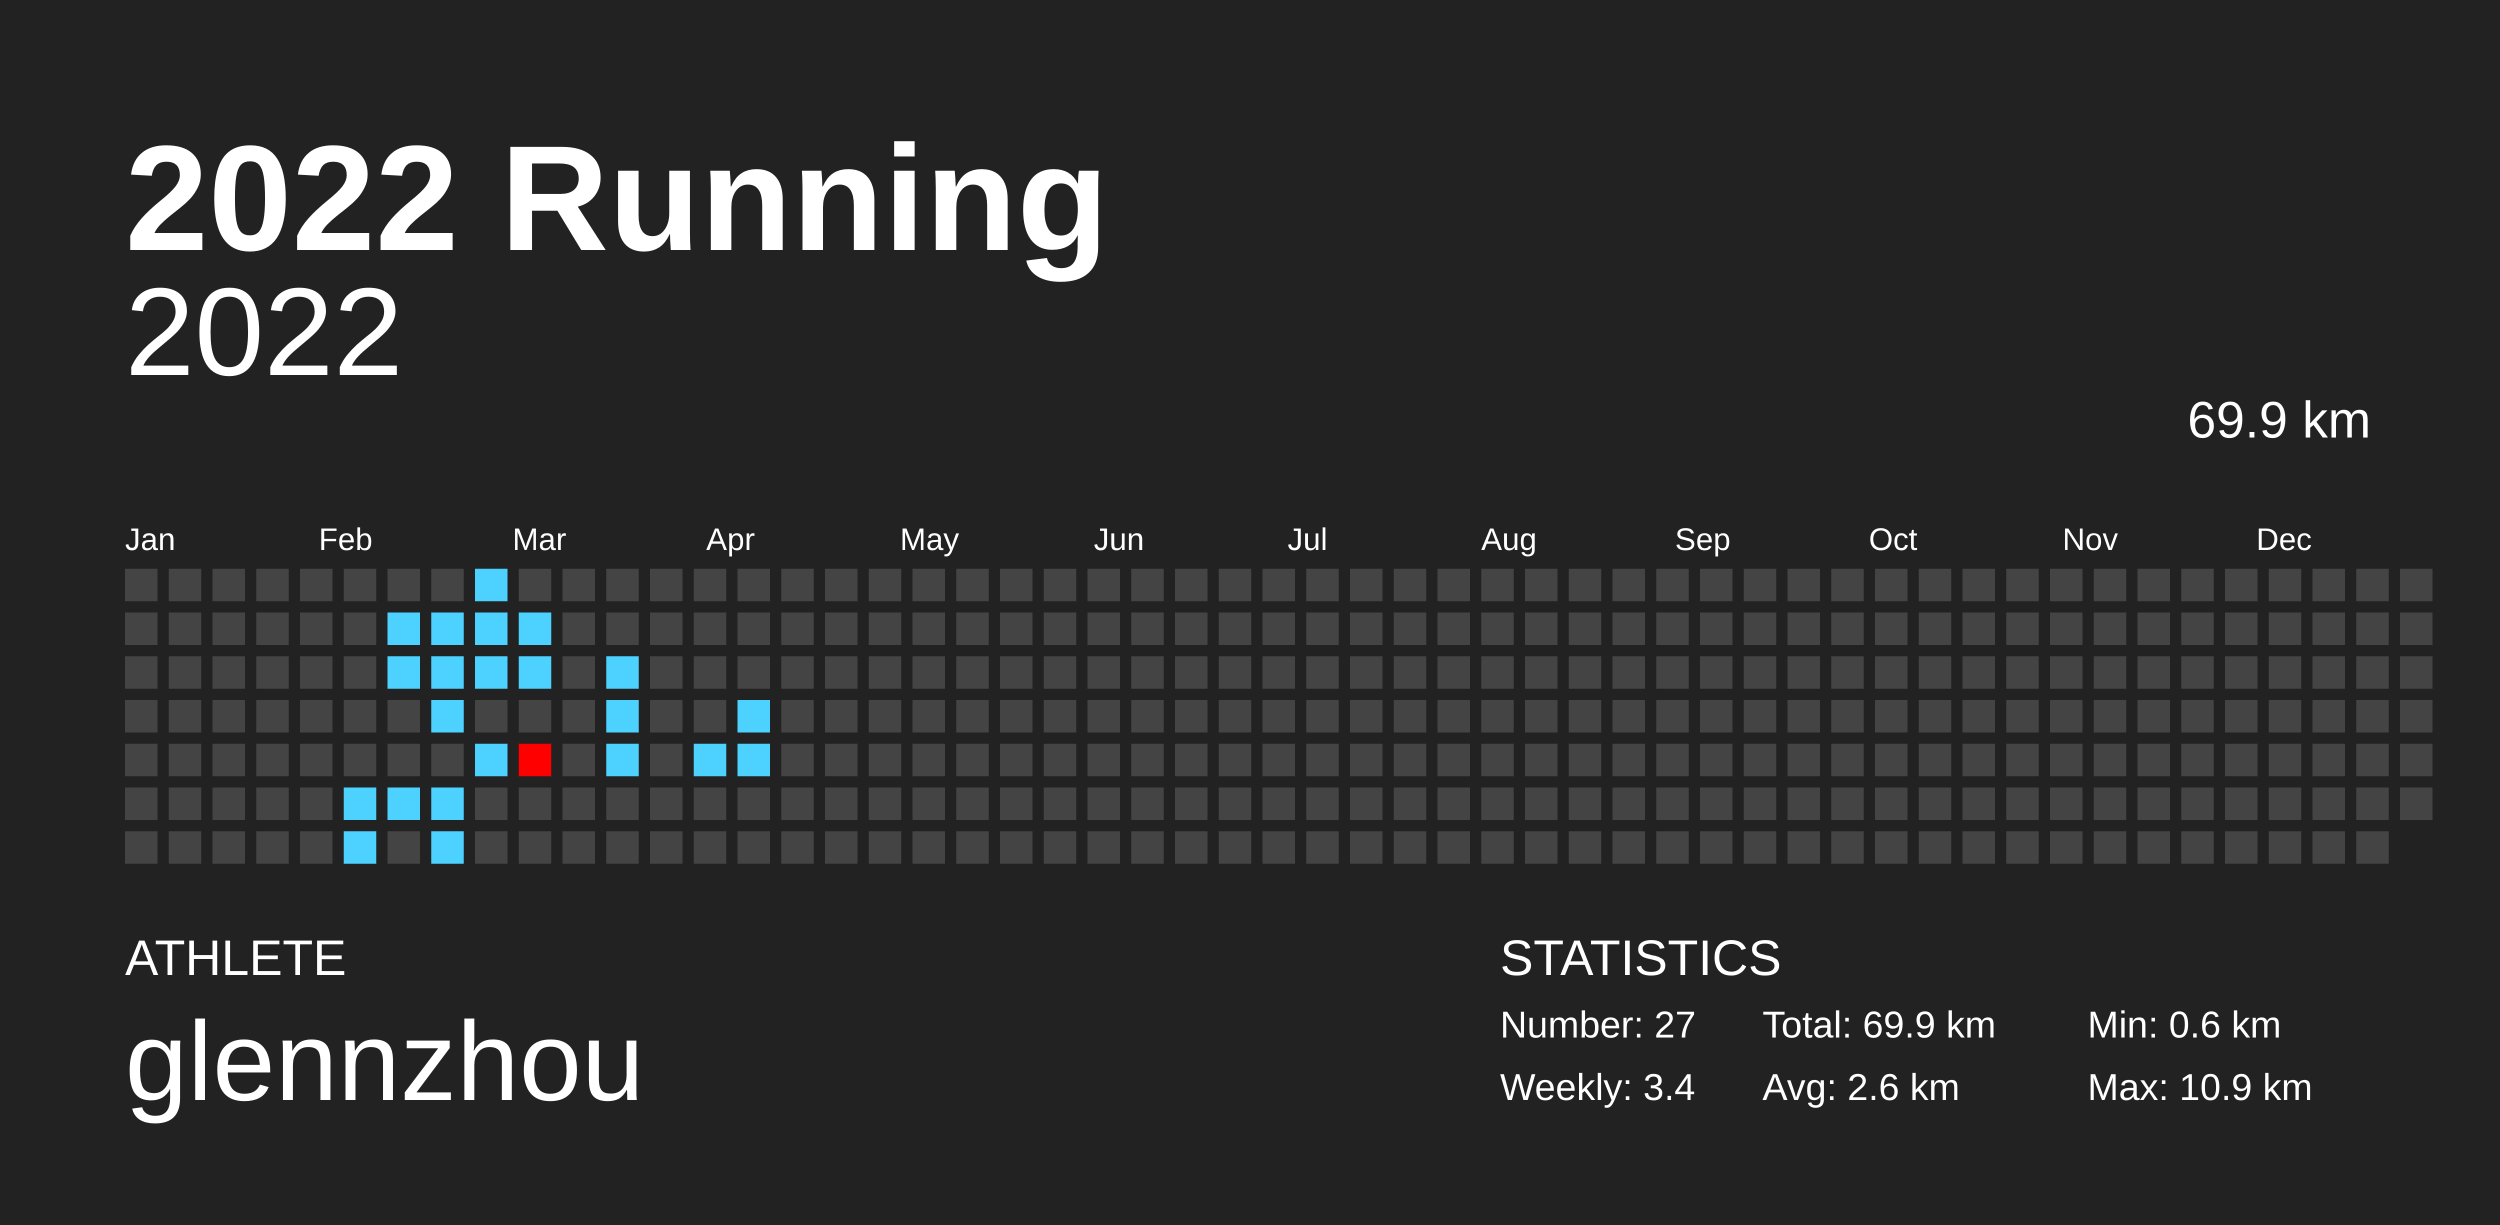
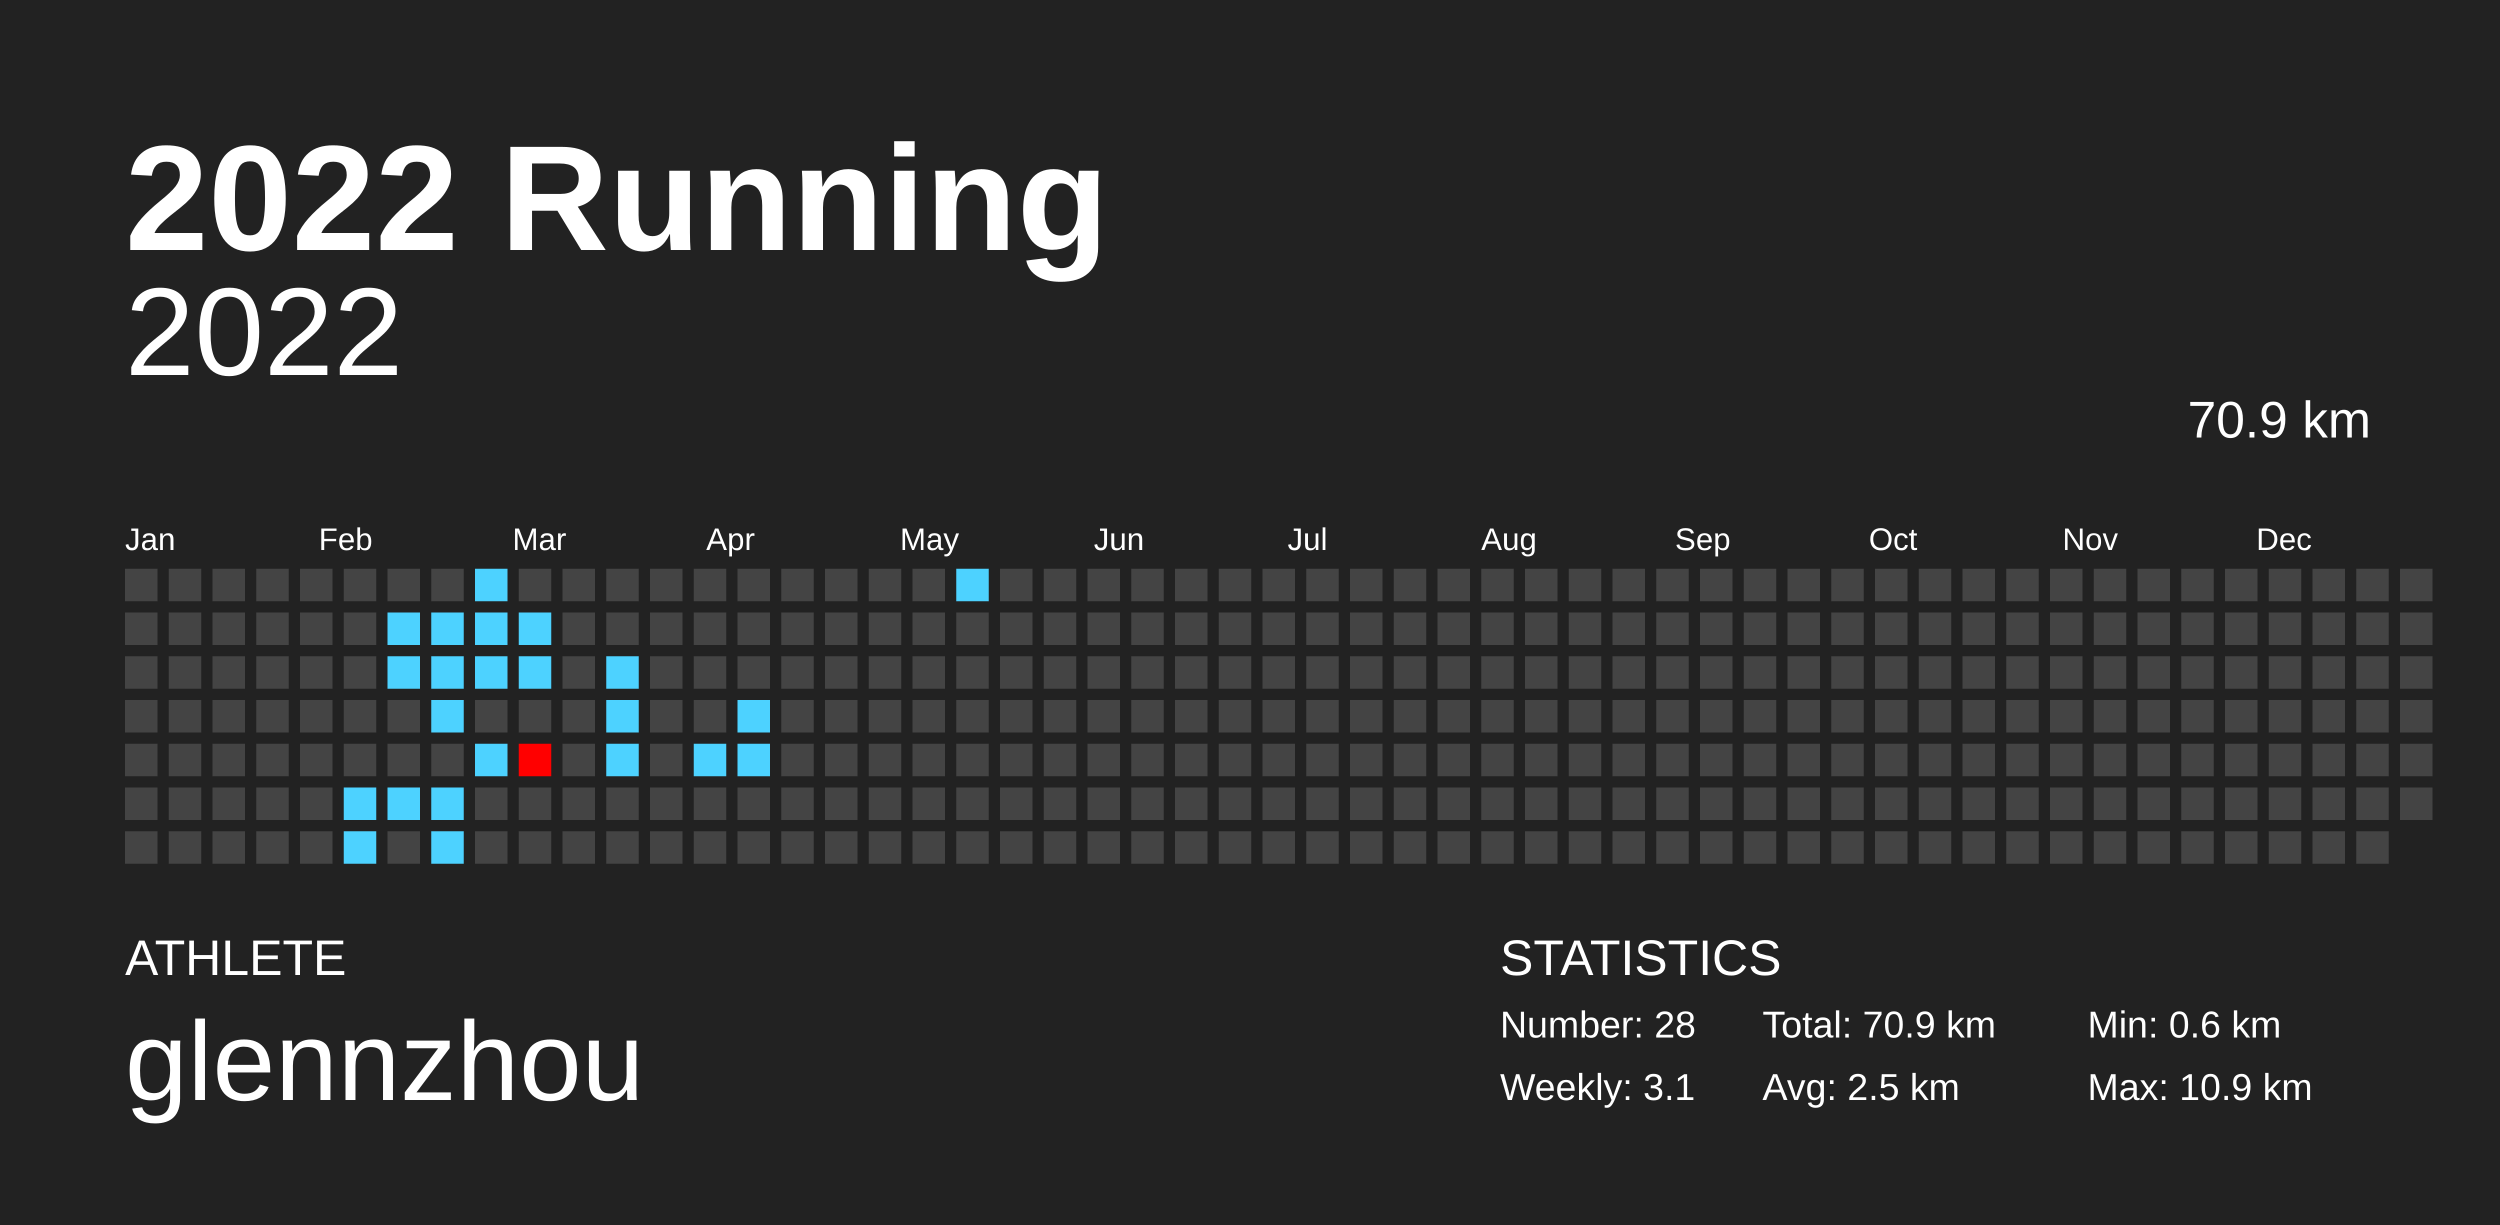
<svg xmlns="http://www.w3.org/2000/svg" baseProfile="full" height="98mm" version="1.1" viewBox="0,0,200,98" width="200mm">
  <defs />
  <rect fill="#222222" height="98" width="200" x="0" y="0" />
  <text fill="#FFFFFF" style="font-size:12px; font-family:Arial; font-weight:bold;" x="10" y="20">2022 Running</text>
  <text fill="#FFFFFF" style="font-size:4px; font-family:Arial" x="10" y="78">ATHLETE</text>
  <text fill="#FFFFFF" style="font-size:9px; font-family:Arial" x="10" y="88">glennzhou</text>
  <text fill="#FFFFFF" style="font-size:4px; font-family:Arial" x="120" y="78">STATISTICS</text>
-   <text fill="#FFFFFF" style="font-size:3px; font-family:Arial" x="120" y="83">Number: 27</text>
-   <text fill="#FFFFFF" style="font-size:3px; font-family:Arial" x="120" y="88">Weekly: 3.4</text>
-   <text fill="#FFFFFF" style="font-size:3px; font-family:Arial" x="141" y="83">Total: 69.9 km</text>
-   <text fill="#FFFFFF" style="font-size:3px; font-family:Arial" x="141" y="88">Avg: 2.6 km</text>
+   <text fill="#FFFFFF" style="font-size:3px; font-family:Arial" x="120" y="83">Number: 28</text>
+   <text fill="#FFFFFF" style="font-size:3px; font-family:Arial" x="120" y="88">Weekly: 3.1</text>
+   <text fill="#FFFFFF" style="font-size:3px; font-family:Arial" x="141" y="83">Total: 70.9 km</text>
+   <text fill="#FFFFFF" style="font-size:3px; font-family:Arial" x="141" y="88">Avg: 2.5 km</text>
  <text fill="#FFFFFF" style="font-size:3px; font-family:Arial" x="167" y="83">Min: 0.6 km</text>
  <text fill="#FFFFFF" style="font-size:3px; font-family:Arial" x="167" y="88">Max: 10.9 km</text>
  <text alignment-baseline="hanging" fill="#FFFFFF" style="font-size:10.0px; font-family:Arial;" x="10" y="30">2022</text>
-   <text alignment-baseline="hanging" fill="#FFFFFF" style="font-size:4.125px; font-family:Arial;" x="175" y="35">69.9 km</text>
+   <text alignment-baseline="hanging" fill="#FFFFFF" style="font-size:4.125px; font-family:Arial;" x="175" y="35">70.9 km</text>
  <text fill="#FFFFFF" style="font-size:2.5px; font-family:Arial" x="10.0" y="44">Jan</text>
  <text fill="#FFFFFF" style="font-size:2.5px; font-family:Arial" x="25.5" y="44">Feb</text>
  <text fill="#FFFFFF" style="font-size:2.5px; font-family:Arial" x="41.0" y="44">Mar</text>
  <text fill="#FFFFFF" style="font-size:2.5px; font-family:Arial" x="56.5" y="44">Apr</text>
  <text fill="#FFFFFF" style="font-size:2.5px; font-family:Arial" x="72.0" y="44">May</text>
  <text fill="#FFFFFF" style="font-size:2.5px; font-family:Arial" x="87.5" y="44">Jun</text>
  <text fill="#FFFFFF" style="font-size:2.5px; font-family:Arial" x="103.0" y="44">Jul</text>
  <text fill="#FFFFFF" style="font-size:2.5px; font-family:Arial" x="118.5" y="44">Aug</text>
  <text fill="#FFFFFF" style="font-size:2.5px; font-family:Arial" x="134.0" y="44">Sep</text>
  <text fill="#FFFFFF" style="font-size:2.5px; font-family:Arial" x="149.5" y="44">Oct</text>
  <text fill="#FFFFFF" style="font-size:2.5px; font-family:Arial" x="165.0" y="44">Nov</text>
  <text fill="#FFFFFF" style="font-size:2.5px; font-family:Arial" x="180.5" y="44">Dec</text>
  <rect fill="#444444" height="2.6" width="2.6" x="10.0" y="45.5" />
  <rect fill="#444444" height="2.6" width="2.6" x="10.0" y="49.0" />
  <rect fill="#444444" height="2.6" width="2.6" x="10.0" y="52.5" />
  <rect fill="#444444" height="2.6" width="2.6" x="10.0" y="56.0" />
  <rect fill="#444444" height="2.6" width="2.6" x="10.0" y="59.5" />
  <rect fill="#444444" height="2.6" width="2.6" x="10.0" y="63.0" />
  <rect fill="#444444" height="2.6" width="2.6" x="10.0" y="66.5" />
  <rect fill="#444444" height="2.6" width="2.6" x="13.5" y="45.5" />
  <rect fill="#444444" height="2.6" width="2.6" x="13.5" y="49.0" />
  <rect fill="#444444" height="2.6" width="2.6" x="13.5" y="52.5" />
  <rect fill="#444444" height="2.6" width="2.6" x="13.5" y="56.0" />
  <rect fill="#444444" height="2.6" width="2.6" x="13.5" y="59.5" />
  <rect fill="#444444" height="2.6" width="2.6" x="13.5" y="63.0" />
  <rect fill="#444444" height="2.6" width="2.6" x="13.5" y="66.5" />
  <rect fill="#444444" height="2.6" width="2.6" x="17.0" y="45.5" />
  <rect fill="#444444" height="2.6" width="2.6" x="17.0" y="49.0" />
  <rect fill="#444444" height="2.6" width="2.6" x="17.0" y="52.5" />
  <rect fill="#444444" height="2.6" width="2.6" x="17.0" y="56.0" />
  <rect fill="#444444" height="2.6" width="2.6" x="17.0" y="59.5" />
  <rect fill="#444444" height="2.6" width="2.6" x="17.0" y="63.0" />
  <rect fill="#444444" height="2.6" width="2.6" x="17.0" y="66.5" />
  <rect fill="#444444" height="2.6" width="2.6" x="20.5" y="45.5" />
  <rect fill="#444444" height="2.6" width="2.6" x="20.5" y="49.0" />
  <rect fill="#444444" height="2.6" width="2.6" x="20.5" y="52.5" />
  <rect fill="#444444" height="2.6" width="2.6" x="20.5" y="56.0" />
  <rect fill="#444444" height="2.6" width="2.6" x="20.5" y="59.5" />
  <rect fill="#444444" height="2.6" width="2.6" x="20.5" y="63.0" />
  <rect fill="#444444" height="2.6" width="2.6" x="20.5" y="66.5" />
  <rect fill="#444444" height="2.6" width="2.6" x="24.0" y="45.5" />
  <rect fill="#444444" height="2.6" width="2.6" x="24.0" y="49.0" />
  <rect fill="#444444" height="2.6" width="2.6" x="24.0" y="52.5" />
  <rect fill="#444444" height="2.6" width="2.6" x="24.0" y="56.0" />
  <rect fill="#444444" height="2.6" width="2.6" x="24.0" y="59.5" />
  <rect fill="#444444" height="2.6" width="2.6" x="24.0" y="63.0" />
  <rect fill="#444444" height="2.6" width="2.6" x="24.0" y="66.5" />
  <rect fill="#444444" height="2.6" width="2.6" x="27.5" y="45.5" />
  <rect fill="#444444" height="2.6" width="2.6" x="27.5" y="49.0" />
  <rect fill="#444444" height="2.6" width="2.6" x="27.5" y="52.5" />
  <rect fill="#444444" height="2.6" width="2.6" x="27.5" y="56.0" />
  <rect fill="#444444" height="2.6" width="2.6" x="27.5" y="59.5" />
  <rect fill="#4dd2ff" height="2.6" width="2.6" x="27.5" y="63.0" />
  <rect fill="#4dd2ff" height="2.6" width="2.6" x="27.5" y="66.5" />
  <rect fill="#444444" height="2.6" width="2.6" x="31.0" y="45.5" />
  <rect fill="#4dd2ff" height="2.6" width="2.6" x="31.0" y="49.0" />
  <rect fill="#4dd2ff" height="2.6" width="2.6" x="31.0" y="52.5" />
  <rect fill="#444444" height="2.6" width="2.6" x="31.0" y="56.0" />
  <rect fill="#444444" height="2.6" width="2.6" x="31.0" y="59.5" />
  <rect fill="#4dd2ff" height="2.6" width="2.6" x="31.0" y="63.0" />
  <rect fill="#444444" height="2.6" width="2.6" x="31.0" y="66.5" />
  <rect fill="#444444" height="2.6" width="2.6" x="34.5" y="45.5" />
  <rect fill="#4dd2ff" height="2.6" width="2.6" x="34.5" y="49.0" />
  <rect fill="#4dd2ff" height="2.6" width="2.6" x="34.5" y="52.5" />
  <rect fill="#4dd2ff" height="2.6" width="2.6" x="34.5" y="56.0" />
  <rect fill="#444444" height="2.6" width="2.6" x="34.5" y="59.5" />
  <rect fill="#4dd2ff" height="2.6" width="2.6" x="34.5" y="63.0" />
  <rect fill="#4dd2ff" height="2.6" width="2.6" x="34.5" y="66.5" />
  <rect fill="#4dd2ff" height="2.6" width="2.6" x="38.0" y="45.5" />
  <rect fill="#4dd2ff" height="2.6" width="2.6" x="38.0" y="49.0" />
  <rect fill="#4dd2ff" height="2.6" width="2.6" x="38.0" y="52.5" />
  <rect fill="#444444" height="2.6" width="2.6" x="38.0" y="56.0" />
  <rect fill="#4dd2ff" height="2.6" width="2.6" x="38.0" y="59.5" />
  <rect fill="#444444" height="2.6" width="2.6" x="38.0" y="63.0" />
  <rect fill="#444444" height="2.6" width="2.6" x="38.0" y="66.5" />
  <rect fill="#444444" height="2.6" width="2.6" x="41.5" y="45.5" />
  <rect fill="#4dd2ff" height="2.6" width="2.6" x="41.5" y="49.0" />
  <rect fill="#4dd2ff" height="2.6" width="2.6" x="41.5" y="52.5" />
  <rect fill="#444444" height="2.6" width="2.6" x="41.5" y="56.0" />
  <rect fill="#ff0000" height="2.6" width="2.6" x="41.5" y="59.5" />
  <rect fill="#444444" height="2.6" width="2.6" x="41.5" y="63.0" />
  <rect fill="#444444" height="2.6" width="2.6" x="41.5" y="66.5" />
  <rect fill="#444444" height="2.6" width="2.6" x="45.0" y="45.5" />
  <rect fill="#444444" height="2.6" width="2.6" x="45.0" y="49.0" />
  <rect fill="#444444" height="2.6" width="2.6" x="45.0" y="52.5" />
  <rect fill="#444444" height="2.6" width="2.6" x="45.0" y="56.0" />
  <rect fill="#444444" height="2.6" width="2.6" x="45.0" y="59.5" />
  <rect fill="#444444" height="2.6" width="2.6" x="45.0" y="63.0" />
  <rect fill="#444444" height="2.6" width="2.6" x="45.0" y="66.5" />
  <rect fill="#444444" height="2.6" width="2.6" x="48.5" y="45.5" />
  <rect fill="#444444" height="2.6" width="2.6" x="48.5" y="49.0" />
  <rect fill="#4dd2ff" height="2.6" width="2.6" x="48.5" y="52.5" />
  <rect fill="#4dd2ff" height="2.6" width="2.6" x="48.5" y="56.0" />
  <rect fill="#4dd2ff" height="2.6" width="2.6" x="48.5" y="59.5" />
  <rect fill="#444444" height="2.6" width="2.6" x="48.5" y="63.0" />
  <rect fill="#444444" height="2.6" width="2.6" x="48.5" y="66.5" />
  <rect fill="#444444" height="2.6" width="2.6" x="52.0" y="45.5" />
  <rect fill="#444444" height="2.6" width="2.6" x="52.0" y="49.0" />
  <rect fill="#444444" height="2.6" width="2.6" x="52.0" y="52.5" />
  <rect fill="#444444" height="2.6" width="2.6" x="52.0" y="56.0" />
  <rect fill="#444444" height="2.6" width="2.6" x="52.0" y="59.5" />
  <rect fill="#444444" height="2.6" width="2.6" x="52.0" y="63.0" />
  <rect fill="#444444" height="2.6" width="2.6" x="52.0" y="66.5" />
  <rect fill="#444444" height="2.6" width="2.6" x="55.5" y="45.5" />
  <rect fill="#444444" height="2.6" width="2.6" x="55.5" y="49.0" />
  <rect fill="#444444" height="2.6" width="2.6" x="55.5" y="52.5" />
  <rect fill="#444444" height="2.6" width="2.6" x="55.5" y="56.0" />
  <rect fill="#4dd2ff" height="2.6" width="2.6" x="55.5" y="59.5" />
  <rect fill="#444444" height="2.6" width="2.6" x="55.5" y="63.0" />
  <rect fill="#444444" height="2.6" width="2.6" x="55.5" y="66.5" />
  <rect fill="#444444" height="2.6" width="2.6" x="59.0" y="45.5" />
  <rect fill="#444444" height="2.6" width="2.6" x="59.0" y="49.0" />
  <rect fill="#444444" height="2.6" width="2.6" x="59.0" y="52.5" />
  <rect fill="#4dd2ff" height="2.6" width="2.6" x="59.0" y="56.0" />
  <rect fill="#4dd2ff" height="2.6" width="2.6" x="59.0" y="59.5" />
  <rect fill="#444444" height="2.6" width="2.6" x="59.0" y="63.0" />
  <rect fill="#444444" height="2.6" width="2.6" x="59.0" y="66.5" />
  <rect fill="#444444" height="2.6" width="2.6" x="62.5" y="45.5" />
  <rect fill="#444444" height="2.6" width="2.6" x="62.5" y="49.0" />
  <rect fill="#444444" height="2.6" width="2.6" x="62.5" y="52.5" />
  <rect fill="#444444" height="2.6" width="2.6" x="62.5" y="56.0" />
  <rect fill="#444444" height="2.6" width="2.6" x="62.5" y="59.5" />
  <rect fill="#444444" height="2.6" width="2.6" x="62.5" y="63.0" />
  <rect fill="#444444" height="2.6" width="2.6" x="62.5" y="66.5" />
  <rect fill="#444444" height="2.6" width="2.6" x="66.0" y="45.5" />
  <rect fill="#444444" height="2.6" width="2.6" x="66.0" y="49.0" />
  <rect fill="#444444" height="2.6" width="2.6" x="66.0" y="52.5" />
  <rect fill="#444444" height="2.6" width="2.6" x="66.0" y="56.0" />
  <rect fill="#444444" height="2.6" width="2.6" x="66.0" y="59.5" />
  <rect fill="#444444" height="2.6" width="2.6" x="66.0" y="63.0" />
  <rect fill="#444444" height="2.6" width="2.6" x="66.0" y="66.5" />
  <rect fill="#444444" height="2.6" width="2.6" x="69.5" y="45.5" />
  <rect fill="#444444" height="2.6" width="2.6" x="69.5" y="49.0" />
  <rect fill="#444444" height="2.6" width="2.6" x="69.5" y="52.5" />
  <rect fill="#444444" height="2.6" width="2.6" x="69.5" y="56.0" />
  <rect fill="#444444" height="2.6" width="2.6" x="69.5" y="59.5" />
  <rect fill="#444444" height="2.6" width="2.6" x="69.5" y="63.0" />
  <rect fill="#444444" height="2.6" width="2.6" x="69.5" y="66.5" />
  <rect fill="#444444" height="2.6" width="2.6" x="73.0" y="45.5" />
  <rect fill="#444444" height="2.6" width="2.6" x="73.0" y="49.0" />
  <rect fill="#444444" height="2.6" width="2.6" x="73.0" y="52.5" />
  <rect fill="#444444" height="2.6" width="2.6" x="73.0" y="56.0" />
  <rect fill="#444444" height="2.6" width="2.6" x="73.0" y="59.5" />
  <rect fill="#444444" height="2.6" width="2.6" x="73.0" y="63.0" />
  <rect fill="#444444" height="2.6" width="2.6" x="73.0" y="66.5" />
-   <rect fill="#444444" height="2.6" width="2.6" x="76.5" y="45.5" />
+   <rect fill="#4dd2ff" height="2.6" width="2.6" x="76.5" y="45.5" />
  <rect fill="#444444" height="2.6" width="2.6" x="76.5" y="49.0" />
  <rect fill="#444444" height="2.6" width="2.6" x="76.5" y="52.5" />
  <rect fill="#444444" height="2.6" width="2.6" x="76.5" y="56.0" />
  <rect fill="#444444" height="2.6" width="2.6" x="76.5" y="59.5" />
  <rect fill="#444444" height="2.6" width="2.6" x="76.5" y="63.0" />
  <rect fill="#444444" height="2.6" width="2.6" x="76.5" y="66.5" />
  <rect fill="#444444" height="2.6" width="2.6" x="80.0" y="45.5" />
  <rect fill="#444444" height="2.6" width="2.6" x="80.0" y="49.0" />
  <rect fill="#444444" height="2.6" width="2.6" x="80.0" y="52.5" />
  <rect fill="#444444" height="2.6" width="2.6" x="80.0" y="56.0" />
  <rect fill="#444444" height="2.6" width="2.6" x="80.0" y="59.5" />
  <rect fill="#444444" height="2.6" width="2.6" x="80.0" y="63.0" />
  <rect fill="#444444" height="2.6" width="2.6" x="80.0" y="66.5" />
  <rect fill="#444444" height="2.6" width="2.6" x="83.5" y="45.5" />
  <rect fill="#444444" height="2.6" width="2.6" x="83.5" y="49.0" />
  <rect fill="#444444" height="2.6" width="2.6" x="83.5" y="52.5" />
  <rect fill="#444444" height="2.6" width="2.6" x="83.5" y="56.0" />
  <rect fill="#444444" height="2.6" width="2.6" x="83.5" y="59.5" />
  <rect fill="#444444" height="2.6" width="2.6" x="83.5" y="63.0" />
  <rect fill="#444444" height="2.6" width="2.6" x="83.5" y="66.5" />
  <rect fill="#444444" height="2.6" width="2.6" x="87.0" y="45.5" />
  <rect fill="#444444" height="2.6" width="2.6" x="87.0" y="49.0" />
  <rect fill="#444444" height="2.6" width="2.6" x="87.0" y="52.5" />
  <rect fill="#444444" height="2.6" width="2.6" x="87.0" y="56.0" />
  <rect fill="#444444" height="2.6" width="2.6" x="87.0" y="59.5" />
  <rect fill="#444444" height="2.6" width="2.6" x="87.0" y="63.0" />
  <rect fill="#444444" height="2.6" width="2.6" x="87.0" y="66.5" />
  <rect fill="#444444" height="2.6" width="2.6" x="90.5" y="45.5" />
  <rect fill="#444444" height="2.6" width="2.6" x="90.5" y="49.0" />
  <rect fill="#444444" height="2.6" width="2.6" x="90.5" y="52.5" />
  <rect fill="#444444" height="2.6" width="2.6" x="90.5" y="56.0" />
  <rect fill="#444444" height="2.6" width="2.6" x="90.5" y="59.5" />
  <rect fill="#444444" height="2.6" width="2.6" x="90.5" y="63.0" />
  <rect fill="#444444" height="2.6" width="2.6" x="90.5" y="66.5" />
  <rect fill="#444444" height="2.6" width="2.6" x="94.0" y="45.5" />
  <rect fill="#444444" height="2.6" width="2.6" x="94.0" y="49.0" />
  <rect fill="#444444" height="2.6" width="2.6" x="94.0" y="52.5" />
  <rect fill="#444444" height="2.6" width="2.6" x="94.0" y="56.0" />
  <rect fill="#444444" height="2.6" width="2.6" x="94.0" y="59.5" />
  <rect fill="#444444" height="2.6" width="2.6" x="94.0" y="63.0" />
  <rect fill="#444444" height="2.6" width="2.6" x="94.0" y="66.5" />
  <rect fill="#444444" height="2.6" width="2.6" x="97.5" y="45.5" />
  <rect fill="#444444" height="2.6" width="2.6" x="97.5" y="49.0" />
  <rect fill="#444444" height="2.6" width="2.6" x="97.5" y="52.5" />
  <rect fill="#444444" height="2.6" width="2.6" x="97.5" y="56.0" />
  <rect fill="#444444" height="2.6" width="2.6" x="97.5" y="59.5" />
  <rect fill="#444444" height="2.6" width="2.6" x="97.5" y="63.0" />
  <rect fill="#444444" height="2.6" width="2.6" x="97.5" y="66.5" />
  <rect fill="#444444" height="2.6" width="2.6" x="101.0" y="45.5" />
  <rect fill="#444444" height="2.6" width="2.6" x="101.0" y="49.0" />
  <rect fill="#444444" height="2.6" width="2.6" x="101.0" y="52.5" />
  <rect fill="#444444" height="2.6" width="2.6" x="101.0" y="56.0" />
  <rect fill="#444444" height="2.6" width="2.6" x="101.0" y="59.5" />
  <rect fill="#444444" height="2.6" width="2.6" x="101.0" y="63.0" />
  <rect fill="#444444" height="2.6" width="2.6" x="101.0" y="66.5" />
  <rect fill="#444444" height="2.6" width="2.6" x="104.5" y="45.5" />
  <rect fill="#444444" height="2.6" width="2.6" x="104.5" y="49.0" />
  <rect fill="#444444" height="2.6" width="2.6" x="104.5" y="52.5" />
  <rect fill="#444444" height="2.6" width="2.6" x="104.5" y="56.0" />
  <rect fill="#444444" height="2.6" width="2.6" x="104.5" y="59.5" />
  <rect fill="#444444" height="2.6" width="2.6" x="104.5" y="63.0" />
  <rect fill="#444444" height="2.6" width="2.6" x="104.5" y="66.5" />
  <rect fill="#444444" height="2.6" width="2.6" x="108.0" y="45.5" />
  <rect fill="#444444" height="2.6" width="2.6" x="108.0" y="49.0" />
  <rect fill="#444444" height="2.6" width="2.6" x="108.0" y="52.5" />
  <rect fill="#444444" height="2.6" width="2.6" x="108.0" y="56.0" />
  <rect fill="#444444" height="2.6" width="2.6" x="108.0" y="59.5" />
  <rect fill="#444444" height="2.6" width="2.6" x="108.0" y="63.0" />
  <rect fill="#444444" height="2.6" width="2.6" x="108.0" y="66.5" />
  <rect fill="#444444" height="2.6" width="2.6" x="111.5" y="45.5" />
  <rect fill="#444444" height="2.6" width="2.6" x="111.5" y="49.0" />
  <rect fill="#444444" height="2.6" width="2.6" x="111.5" y="52.5" />
  <rect fill="#444444" height="2.6" width="2.6" x="111.5" y="56.0" />
  <rect fill="#444444" height="2.6" width="2.6" x="111.5" y="59.5" />
  <rect fill="#444444" height="2.6" width="2.6" x="111.5" y="63.0" />
  <rect fill="#444444" height="2.6" width="2.6" x="111.5" y="66.5" />
  <rect fill="#444444" height="2.6" width="2.6" x="115.0" y="45.5" />
  <rect fill="#444444" height="2.6" width="2.6" x="115.0" y="49.0" />
  <rect fill="#444444" height="2.6" width="2.6" x="115.0" y="52.5" />
  <rect fill="#444444" height="2.6" width="2.6" x="115.0" y="56.0" />
  <rect fill="#444444" height="2.6" width="2.6" x="115.0" y="59.5" />
  <rect fill="#444444" height="2.6" width="2.6" x="115.0" y="63.0" />
  <rect fill="#444444" height="2.6" width="2.6" x="115.0" y="66.5" />
  <rect fill="#444444" height="2.6" width="2.6" x="118.5" y="45.5" />
  <rect fill="#444444" height="2.6" width="2.6" x="118.5" y="49.0" />
  <rect fill="#444444" height="2.6" width="2.6" x="118.5" y="52.5" />
  <rect fill="#444444" height="2.6" width="2.6" x="118.5" y="56.0" />
  <rect fill="#444444" height="2.6" width="2.6" x="118.5" y="59.5" />
  <rect fill="#444444" height="2.6" width="2.6" x="118.5" y="63.0" />
  <rect fill="#444444" height="2.6" width="2.6" x="118.5" y="66.5" />
  <rect fill="#444444" height="2.6" width="2.6" x="122.0" y="45.5" />
  <rect fill="#444444" height="2.6" width="2.6" x="122.0" y="49.0" />
  <rect fill="#444444" height="2.6" width="2.6" x="122.0" y="52.5" />
  <rect fill="#444444" height="2.6" width="2.6" x="122.0" y="56.0" />
  <rect fill="#444444" height="2.6" width="2.6" x="122.0" y="59.5" />
  <rect fill="#444444" height="2.6" width="2.6" x="122.0" y="63.0" />
  <rect fill="#444444" height="2.6" width="2.6" x="122.0" y="66.5" />
  <rect fill="#444444" height="2.6" width="2.6" x="125.5" y="45.5" />
  <rect fill="#444444" height="2.6" width="2.6" x="125.5" y="49.0" />
  <rect fill="#444444" height="2.6" width="2.6" x="125.5" y="52.5" />
  <rect fill="#444444" height="2.6" width="2.6" x="125.5" y="56.0" />
  <rect fill="#444444" height="2.6" width="2.6" x="125.5" y="59.5" />
  <rect fill="#444444" height="2.6" width="2.6" x="125.5" y="63.0" />
  <rect fill="#444444" height="2.6" width="2.6" x="125.5" y="66.5" />
  <rect fill="#444444" height="2.6" width="2.6" x="129.0" y="45.5" />
  <rect fill="#444444" height="2.6" width="2.6" x="129.0" y="49.0" />
  <rect fill="#444444" height="2.6" width="2.6" x="129.0" y="52.5" />
  <rect fill="#444444" height="2.6" width="2.6" x="129.0" y="56.0" />
  <rect fill="#444444" height="2.6" width="2.6" x="129.0" y="59.5" />
  <rect fill="#444444" height="2.6" width="2.6" x="129.0" y="63.0" />
  <rect fill="#444444" height="2.6" width="2.6" x="129.0" y="66.5" />
  <rect fill="#444444" height="2.6" width="2.6" x="132.5" y="45.5" />
  <rect fill="#444444" height="2.6" width="2.6" x="132.5" y="49.0" />
  <rect fill="#444444" height="2.6" width="2.6" x="132.5" y="52.5" />
  <rect fill="#444444" height="2.6" width="2.6" x="132.5" y="56.0" />
  <rect fill="#444444" height="2.6" width="2.6" x="132.5" y="59.5" />
  <rect fill="#444444" height="2.6" width="2.6" x="132.5" y="63.0" />
  <rect fill="#444444" height="2.6" width="2.6" x="132.5" y="66.5" />
  <rect fill="#444444" height="2.6" width="2.6" x="136.0" y="45.5" />
  <rect fill="#444444" height="2.6" width="2.6" x="136.0" y="49.0" />
  <rect fill="#444444" height="2.6" width="2.6" x="136.0" y="52.5" />
  <rect fill="#444444" height="2.6" width="2.6" x="136.0" y="56.0" />
  <rect fill="#444444" height="2.6" width="2.6" x="136.0" y="59.5" />
  <rect fill="#444444" height="2.6" width="2.6" x="136.0" y="63.0" />
  <rect fill="#444444" height="2.6" width="2.6" x="136.0" y="66.5" />
  <rect fill="#444444" height="2.6" width="2.6" x="139.5" y="45.5" />
  <rect fill="#444444" height="2.6" width="2.6" x="139.5" y="49.0" />
  <rect fill="#444444" height="2.6" width="2.6" x="139.5" y="52.5" />
  <rect fill="#444444" height="2.6" width="2.6" x="139.5" y="56.0" />
  <rect fill="#444444" height="2.6" width="2.6" x="139.5" y="59.5" />
  <rect fill="#444444" height="2.6" width="2.6" x="139.5" y="63.0" />
  <rect fill="#444444" height="2.6" width="2.6" x="139.5" y="66.5" />
  <rect fill="#444444" height="2.6" width="2.6" x="143.0" y="45.5" />
  <rect fill="#444444" height="2.6" width="2.6" x="143.0" y="49.0" />
  <rect fill="#444444" height="2.6" width="2.6" x="143.0" y="52.5" />
  <rect fill="#444444" height="2.6" width="2.6" x="143.0" y="56.0" />
  <rect fill="#444444" height="2.6" width="2.6" x="143.0" y="59.5" />
  <rect fill="#444444" height="2.6" width="2.6" x="143.0" y="63.0" />
  <rect fill="#444444" height="2.6" width="2.6" x="143.0" y="66.5" />
  <rect fill="#444444" height="2.6" width="2.6" x="146.5" y="45.5" />
  <rect fill="#444444" height="2.6" width="2.6" x="146.5" y="49.0" />
  <rect fill="#444444" height="2.6" width="2.6" x="146.5" y="52.5" />
  <rect fill="#444444" height="2.6" width="2.6" x="146.5" y="56.0" />
  <rect fill="#444444" height="2.6" width="2.6" x="146.5" y="59.5" />
  <rect fill="#444444" height="2.6" width="2.6" x="146.5" y="63.0" />
  <rect fill="#444444" height="2.6" width="2.6" x="146.5" y="66.5" />
  <rect fill="#444444" height="2.6" width="2.6" x="150.0" y="45.5" />
  <rect fill="#444444" height="2.6" width="2.6" x="150.0" y="49.0" />
  <rect fill="#444444" height="2.6" width="2.6" x="150.0" y="52.5" />
  <rect fill="#444444" height="2.6" width="2.6" x="150.0" y="56.0" />
  <rect fill="#444444" height="2.6" width="2.6" x="150.0" y="59.5" />
  <rect fill="#444444" height="2.6" width="2.6" x="150.0" y="63.0" />
  <rect fill="#444444" height="2.6" width="2.6" x="150.0" y="66.5" />
  <rect fill="#444444" height="2.6" width="2.6" x="153.5" y="45.5" />
  <rect fill="#444444" height="2.6" width="2.6" x="153.5" y="49.0" />
  <rect fill="#444444" height="2.6" width="2.6" x="153.5" y="52.5" />
  <rect fill="#444444" height="2.6" width="2.6" x="153.5" y="56.0" />
  <rect fill="#444444" height="2.6" width="2.6" x="153.5" y="59.5" />
  <rect fill="#444444" height="2.6" width="2.6" x="153.5" y="63.0" />
  <rect fill="#444444" height="2.6" width="2.6" x="153.5" y="66.5" />
  <rect fill="#444444" height="2.6" width="2.6" x="157.0" y="45.5" />
  <rect fill="#444444" height="2.6" width="2.6" x="157.0" y="49.0" />
  <rect fill="#444444" height="2.6" width="2.6" x="157.0" y="52.5" />
  <rect fill="#444444" height="2.6" width="2.6" x="157.0" y="56.0" />
  <rect fill="#444444" height="2.6" width="2.6" x="157.0" y="59.5" />
  <rect fill="#444444" height="2.6" width="2.6" x="157.0" y="63.0" />
  <rect fill="#444444" height="2.6" width="2.6" x="157.0" y="66.5" />
  <rect fill="#444444" height="2.6" width="2.6" x="160.5" y="45.5" />
  <rect fill="#444444" height="2.6" width="2.6" x="160.5" y="49.0" />
  <rect fill="#444444" height="2.6" width="2.6" x="160.5" y="52.5" />
  <rect fill="#444444" height="2.6" width="2.6" x="160.5" y="56.0" />
  <rect fill="#444444" height="2.6" width="2.6" x="160.5" y="59.5" />
  <rect fill="#444444" height="2.6" width="2.6" x="160.5" y="63.0" />
  <rect fill="#444444" height="2.6" width="2.6" x="160.5" y="66.5" />
  <rect fill="#444444" height="2.6" width="2.6" x="164.0" y="45.5" />
  <rect fill="#444444" height="2.6" width="2.6" x="164.0" y="49.0" />
  <rect fill="#444444" height="2.6" width="2.6" x="164.0" y="52.5" />
  <rect fill="#444444" height="2.6" width="2.6" x="164.0" y="56.0" />
  <rect fill="#444444" height="2.6" width="2.6" x="164.0" y="59.5" />
  <rect fill="#444444" height="2.6" width="2.6" x="164.0" y="63.0" />
  <rect fill="#444444" height="2.6" width="2.6" x="164.0" y="66.5" />
  <rect fill="#444444" height="2.6" width="2.6" x="167.5" y="45.5" />
  <rect fill="#444444" height="2.6" width="2.6" x="167.5" y="49.0" />
  <rect fill="#444444" height="2.6" width="2.6" x="167.5" y="52.5" />
  <rect fill="#444444" height="2.6" width="2.6" x="167.5" y="56.0" />
  <rect fill="#444444" height="2.6" width="2.6" x="167.5" y="59.5" />
  <rect fill="#444444" height="2.6" width="2.6" x="167.5" y="63.0" />
  <rect fill="#444444" height="2.6" width="2.6" x="167.5" y="66.5" />
  <rect fill="#444444" height="2.6" width="2.6" x="171.0" y="45.5" />
  <rect fill="#444444" height="2.6" width="2.6" x="171.0" y="49.0" />
  <rect fill="#444444" height="2.6" width="2.6" x="171.0" y="52.5" />
  <rect fill="#444444" height="2.6" width="2.6" x="171.0" y="56.0" />
  <rect fill="#444444" height="2.6" width="2.6" x="171.0" y="59.5" />
  <rect fill="#444444" height="2.6" width="2.6" x="171.0" y="63.0" />
  <rect fill="#444444" height="2.6" width="2.6" x="171.0" y="66.5" />
  <rect fill="#444444" height="2.6" width="2.6" x="174.5" y="45.5" />
  <rect fill="#444444" height="2.6" width="2.6" x="174.5" y="49.0" />
  <rect fill="#444444" height="2.6" width="2.6" x="174.5" y="52.5" />
  <rect fill="#444444" height="2.6" width="2.6" x="174.5" y="56.0" />
  <rect fill="#444444" height="2.6" width="2.6" x="174.5" y="59.5" />
  <rect fill="#444444" height="2.6" width="2.6" x="174.5" y="63.0" />
  <rect fill="#444444" height="2.6" width="2.6" x="174.5" y="66.5" />
  <rect fill="#444444" height="2.6" width="2.6" x="178.0" y="45.5" />
  <rect fill="#444444" height="2.6" width="2.6" x="178.0" y="49.0" />
  <rect fill="#444444" height="2.6" width="2.6" x="178.0" y="52.5" />
  <rect fill="#444444" height="2.6" width="2.6" x="178.0" y="56.0" />
  <rect fill="#444444" height="2.6" width="2.6" x="178.0" y="59.5" />
  <rect fill="#444444" height="2.6" width="2.6" x="178.0" y="63.0" />
  <rect fill="#444444" height="2.6" width="2.6" x="178.0" y="66.5" />
  <rect fill="#444444" height="2.6" width="2.6" x="181.5" y="45.5" />
  <rect fill="#444444" height="2.6" width="2.6" x="181.5" y="49.0" />
  <rect fill="#444444" height="2.6" width="2.6" x="181.5" y="52.5" />
  <rect fill="#444444" height="2.6" width="2.6" x="181.5" y="56.0" />
  <rect fill="#444444" height="2.6" width="2.6" x="181.5" y="59.5" />
  <rect fill="#444444" height="2.6" width="2.6" x="181.5" y="63.0" />
  <rect fill="#444444" height="2.6" width="2.6" x="181.5" y="66.5" />
  <rect fill="#444444" height="2.6" width="2.6" x="185.0" y="45.5" />
  <rect fill="#444444" height="2.6" width="2.6" x="185.0" y="49.0" />
  <rect fill="#444444" height="2.6" width="2.6" x="185.0" y="52.5" />
  <rect fill="#444444" height="2.6" width="2.6" x="185.0" y="56.0" />
  <rect fill="#444444" height="2.6" width="2.6" x="185.0" y="59.5" />
  <rect fill="#444444" height="2.6" width="2.6" x="185.0" y="63.0" />
  <rect fill="#444444" height="2.6" width="2.6" x="185.0" y="66.5" />
  <rect fill="#444444" height="2.6" width="2.6" x="188.5" y="45.5" />
  <rect fill="#444444" height="2.6" width="2.6" x="188.5" y="49.0" />
  <rect fill="#444444" height="2.6" width="2.6" x="188.5" y="52.5" />
  <rect fill="#444444" height="2.6" width="2.6" x="188.5" y="56.0" />
  <rect fill="#444444" height="2.6" width="2.6" x="188.5" y="59.5" />
  <rect fill="#444444" height="2.6" width="2.6" x="188.5" y="63.0" />
  <rect fill="#444444" height="2.6" width="2.6" x="188.5" y="66.5" />
  <rect fill="#444444" height="2.6" width="2.6" x="192.0" y="45.5" />
  <rect fill="#444444" height="2.6" width="2.6" x="192.0" y="49.0" />
  <rect fill="#444444" height="2.6" width="2.6" x="192.0" y="52.5" />
  <rect fill="#444444" height="2.6" width="2.6" x="192.0" y="56.0" />
  <rect fill="#444444" height="2.6" width="2.6" x="192.0" y="59.5" />
  <rect fill="#444444" height="2.6" width="2.6" x="192.0" y="63.0" />
</svg>
